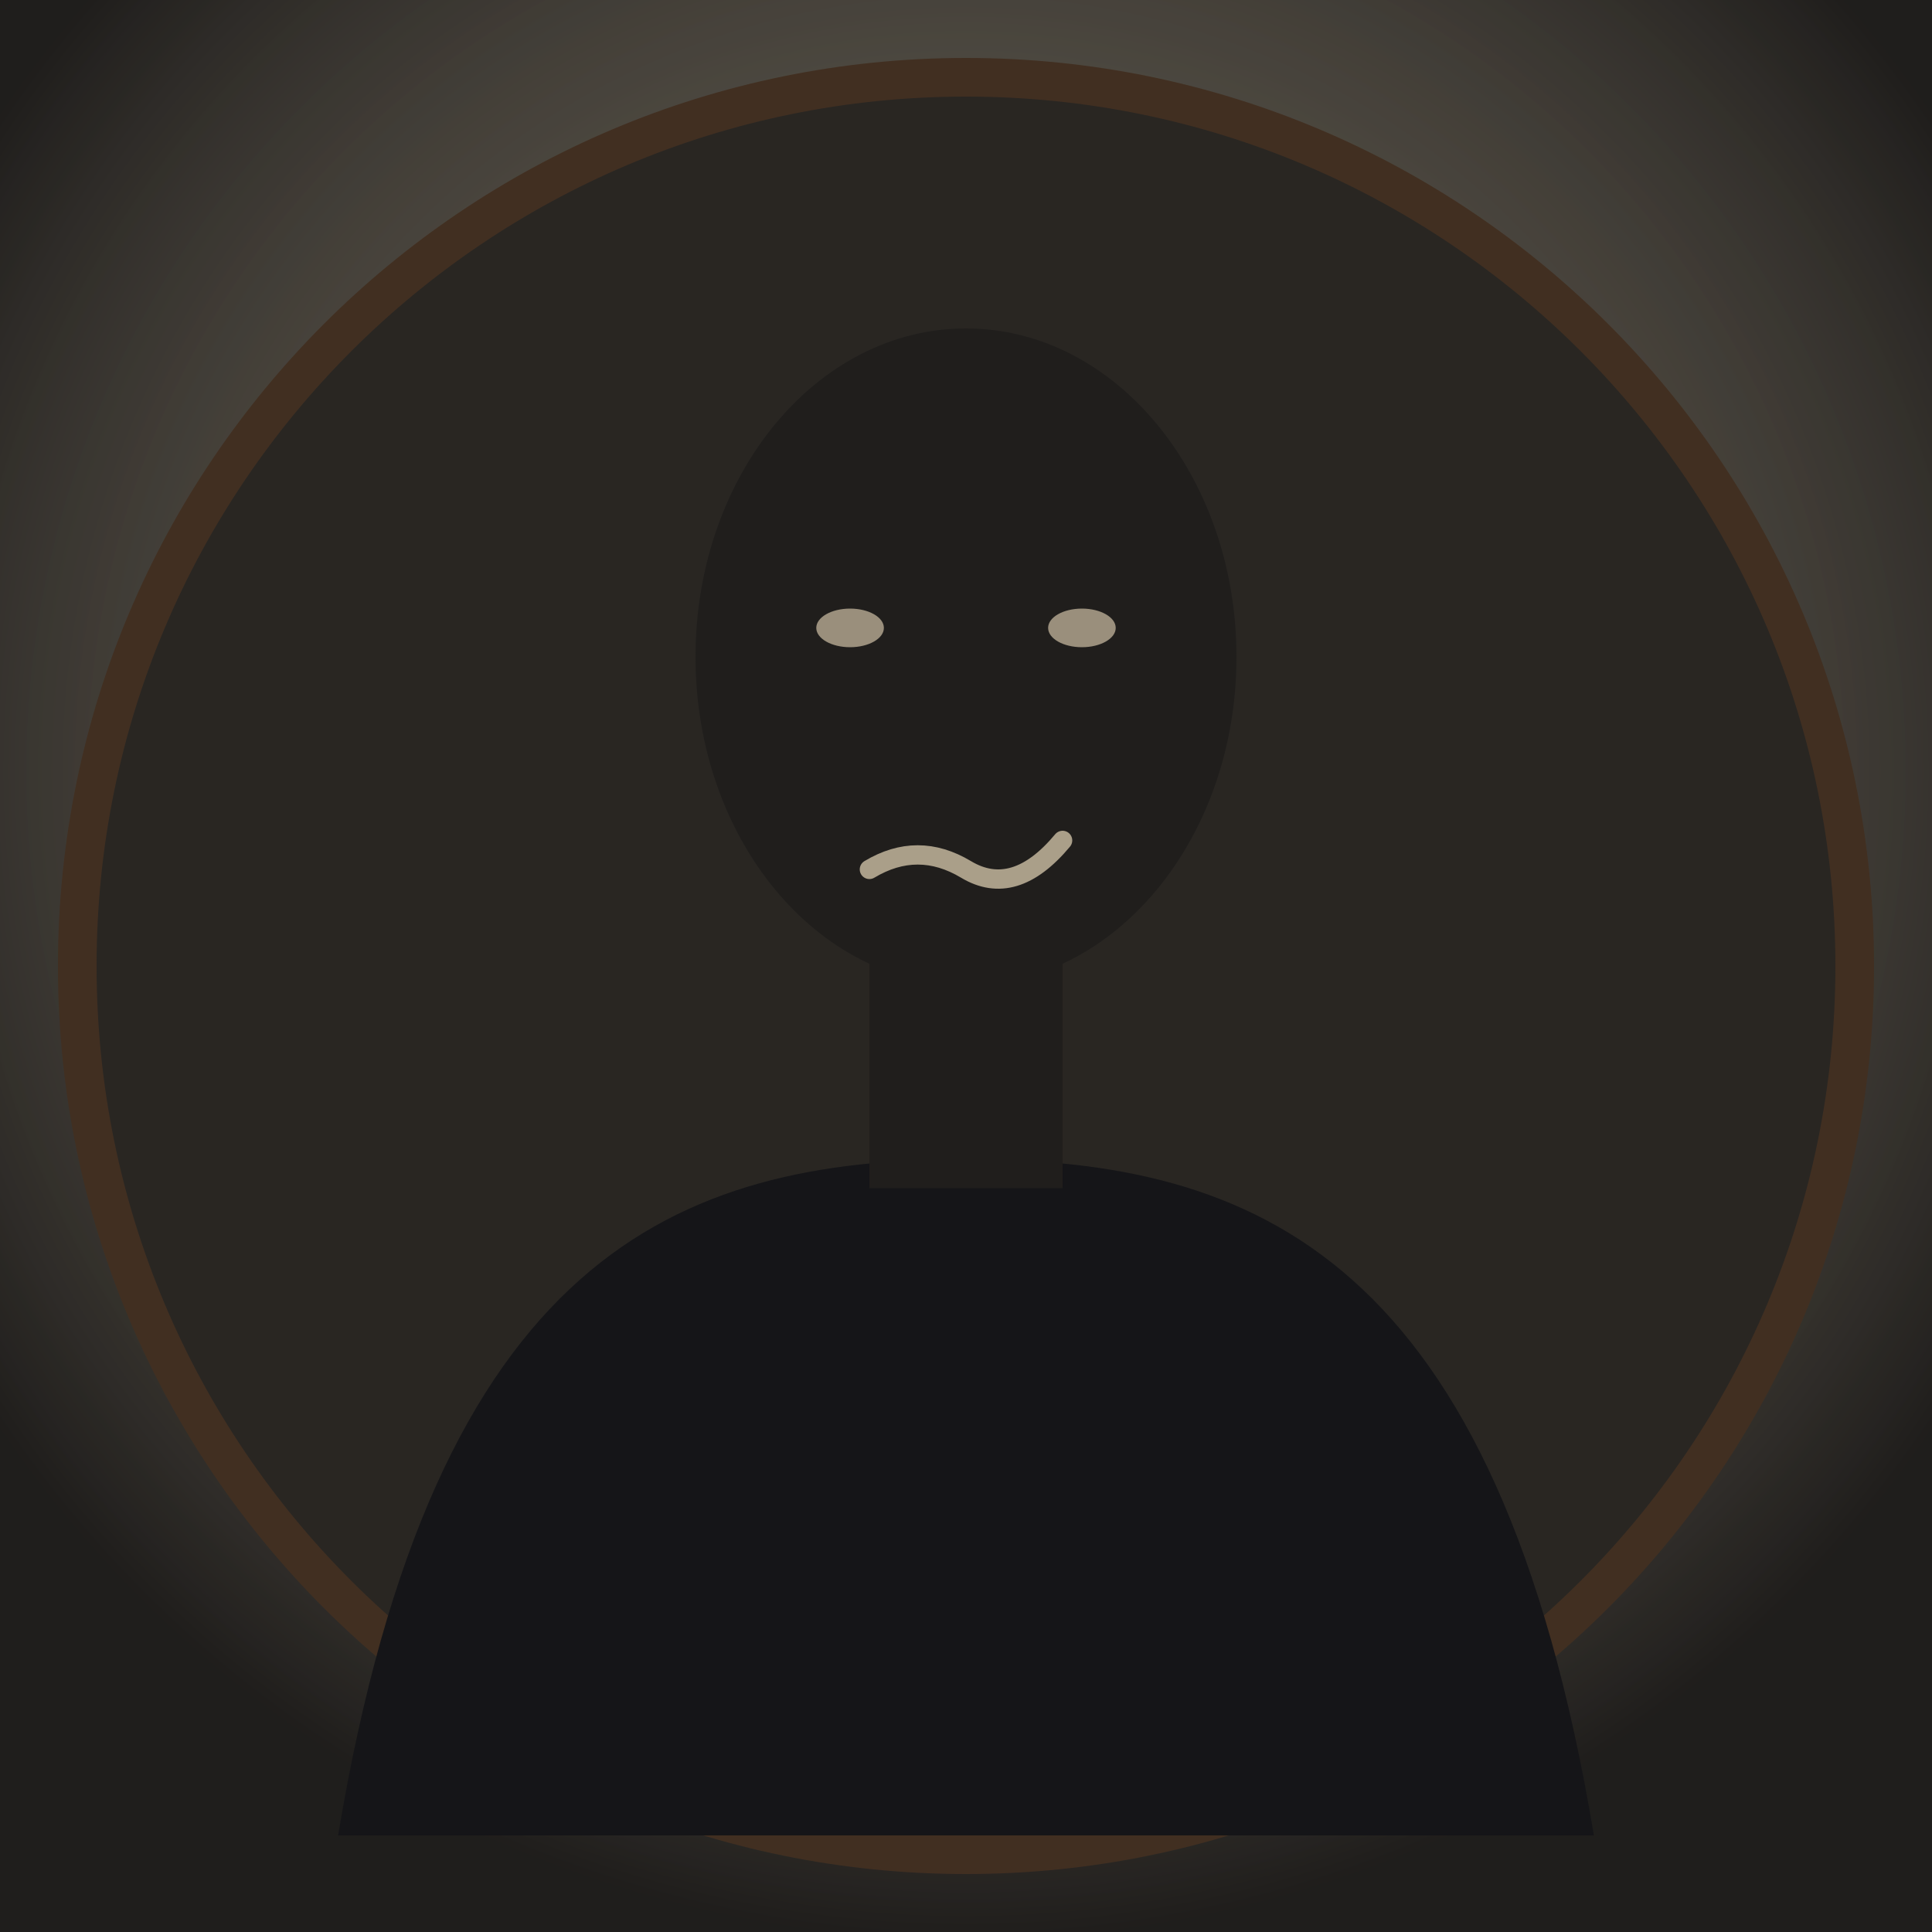
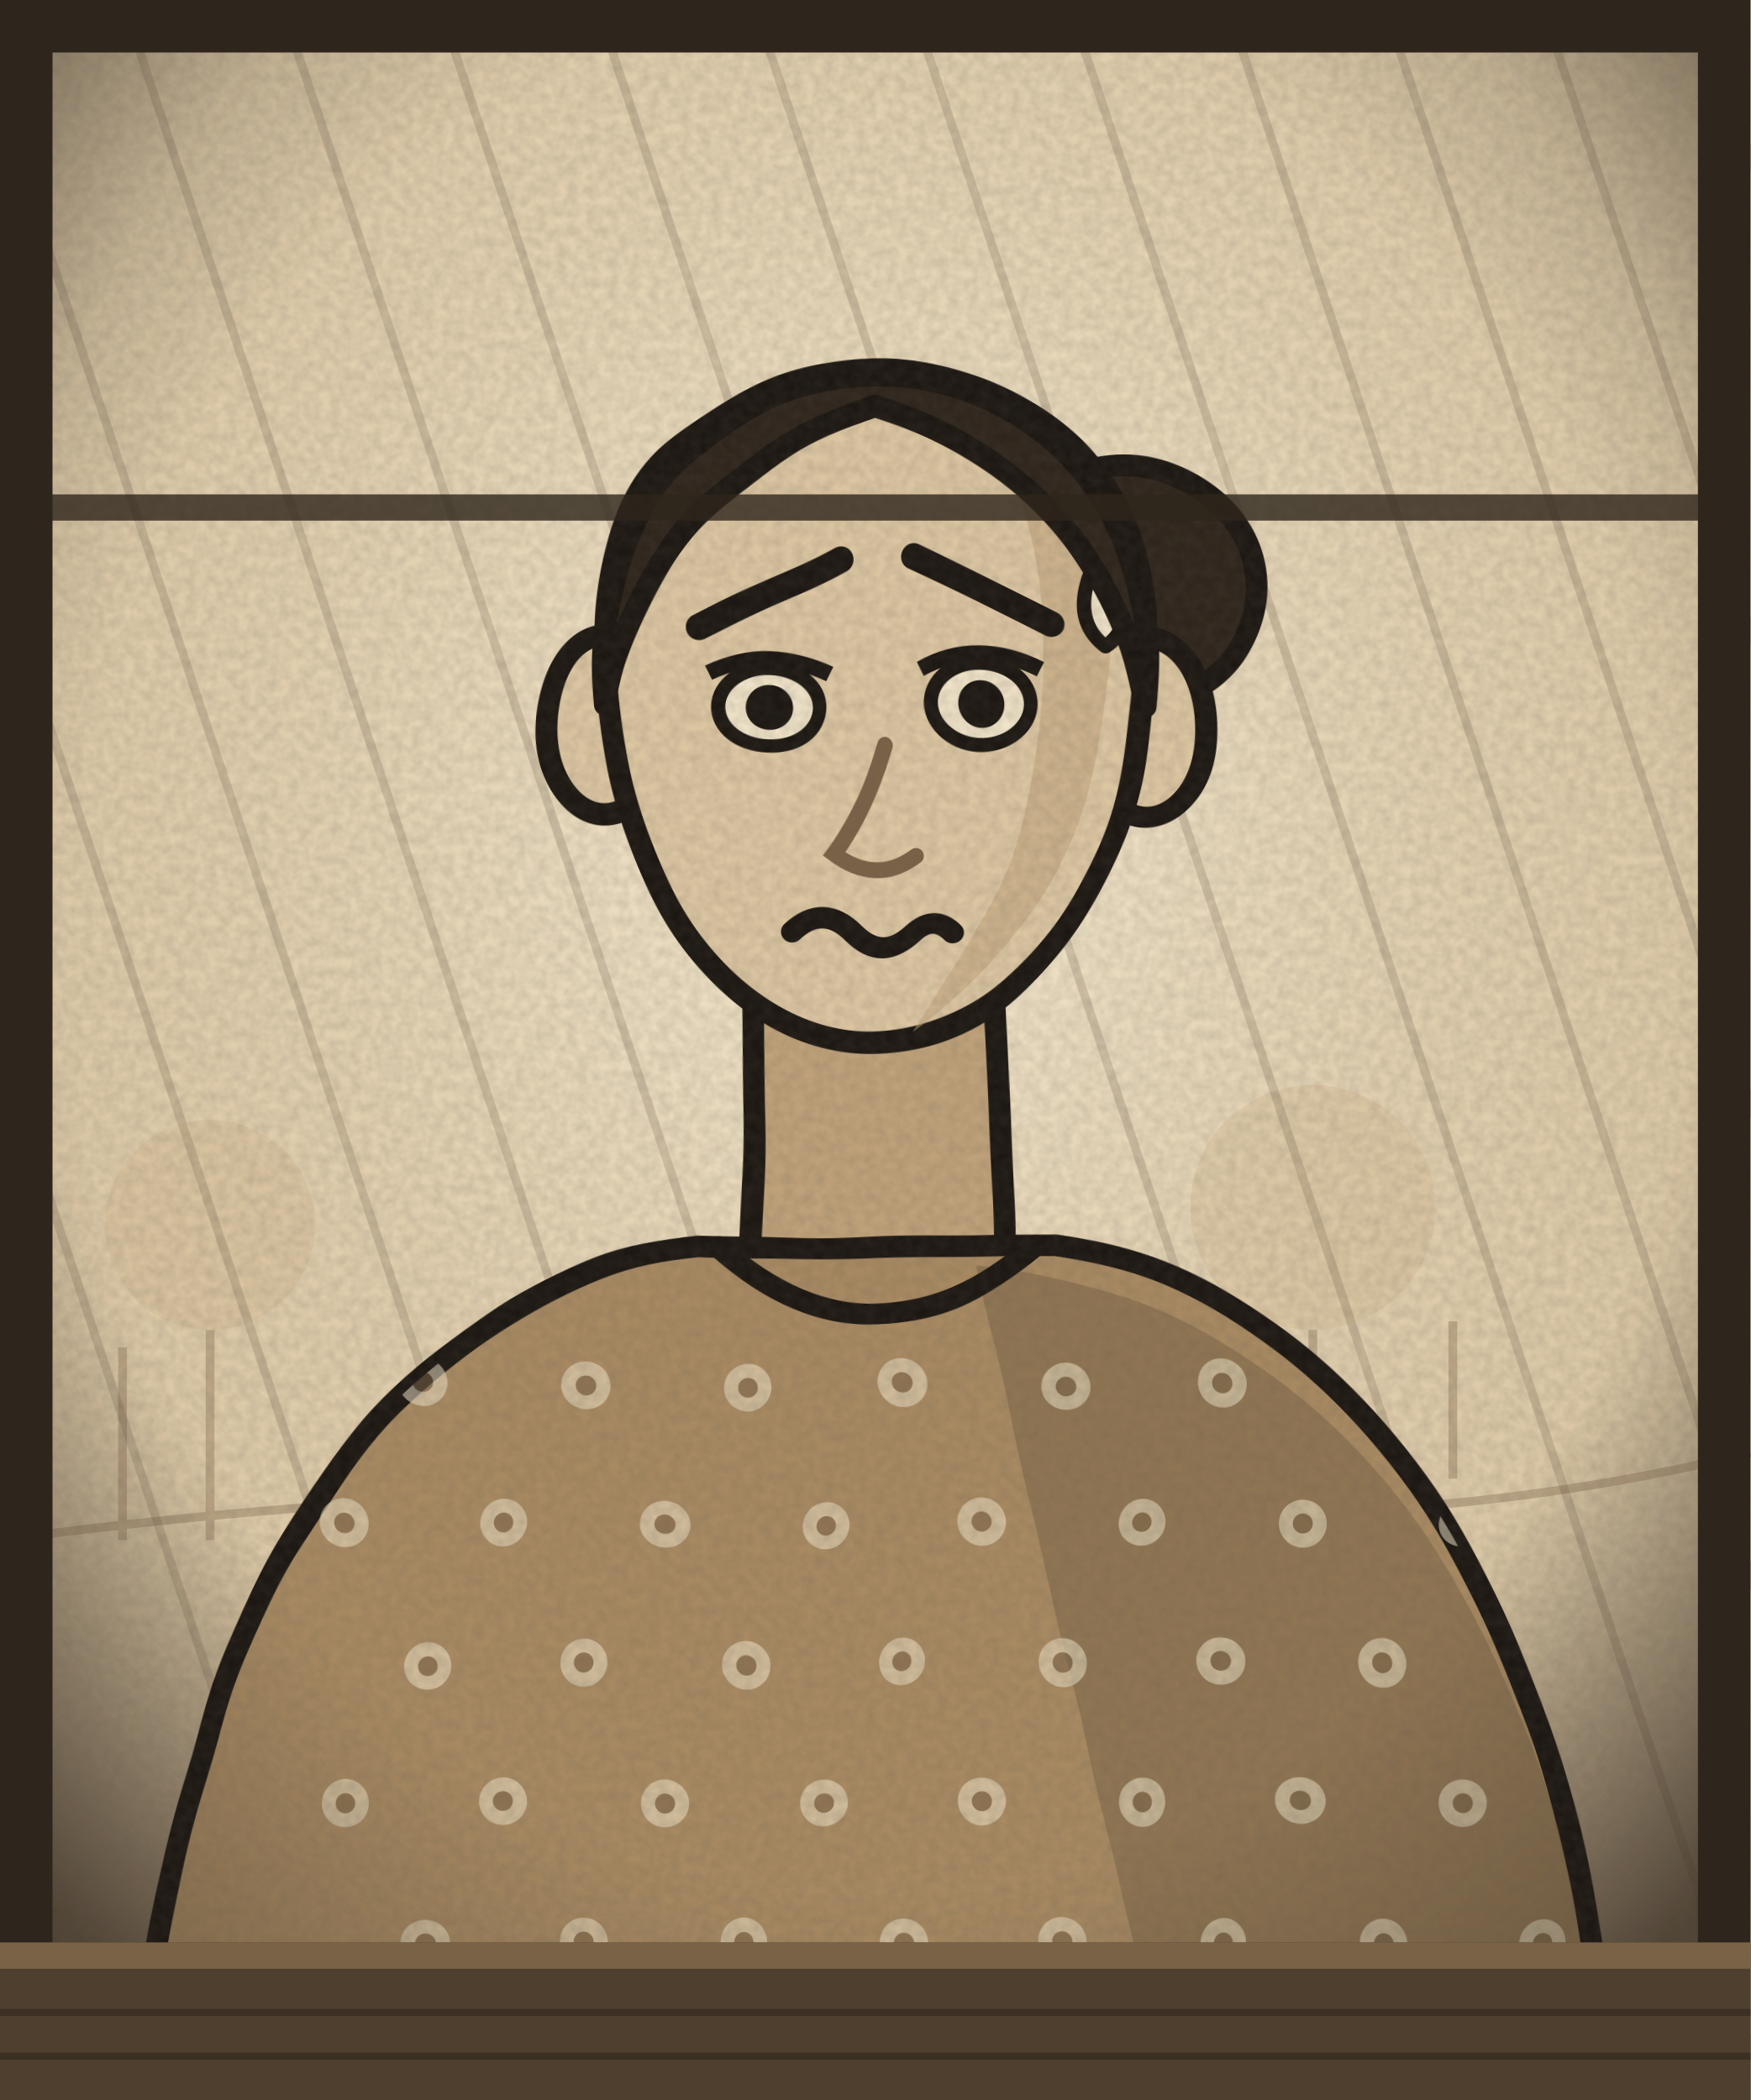
- <svg xmlns="http://www.w3.org/2000/svg" viewBox="0 0 200 200" width="100%" height="100%">
+ <svg xmlns="http://www.w3.org/2000/svg" viewBox="0 0 200 240" width="200" height="240">
  <defs>
-     <radialGradient id="frost" cx="50%" cy="40%" r="60%">
-       <stop offset="0%" stop-color="#E8D8BA" stop-opacity="0.3" />
-       <stop offset="100%" stop-color="#242220" stop-opacity="0.9" />
+     <radialGradient id="kinh" cx="50%" cy="38%" r="70%">
+       <stop offset="0%" stop-color="#f6ecd4" stop-opacity="0.9" />
+       <stop offset="70%" stop-color="#cdb48c" stop-opacity="0.55" />
+       <stop offset="100%" stop-color="#4f3f2e" stop-opacity="0.85" />
    </radialGradient>
-     <filter id="blurFilter">
-       <feGaussianBlur stdDeviation="1.5" />
+     <filter id="hat" x="0" y="0" width="100%" height="100%">
+       <feTurbulence type="fractalNoise" baseFrequency="0.85" numOctaves="2" seed="28" />
+       <feColorMatrix values="0 0 0 0 0.11  0 0 0 0 0.09  0 0 0 0 0.07  0 0 0 0.55 -0.12" />
+       <feComposite in2="SourceGraphic" operator="in" />
    </filter>
+     <filter id="net" x="-5%" y="-5%" width="110%" height="110%">
+       <feTurbulence type="fractalNoise" baseFrequency="0.04" numOctaves="2" seed="3" result="n" />
+       <feDisplacementMap in="SourceGraphic" in2="n" scale="1.6" />
+     </filter>
+     <radialGradient id="toi" cx="50%" cy="45%" r="75%">
+       <stop offset="60%" stop-color="#1c1712" stop-opacity="0" />
+       <stop offset="100%" stop-color="#1c1712" stop-opacity="0.45" />
+     </radialGradient>
  </defs>
-   <rect width="200" height="200" fill="#1F1E1D" />
-   <rect width="200" height="200" fill="url(#frost)" />
-   <circle cx="100" cy="100" r="92" fill="#2E2B27" stroke="#4A3525" stroke-width="4" />
-   <path d="M35,190 C45,130 70,120 100,120 C130,120 155,130 165,190 Z" fill="#18181B" />
-   <rect x="90" y="95" width="20" height="28" fill="#242220" />
-   <ellipse cx="100" cy="68" rx="28" ry="34" fill="#242220" />
-   <ellipse cx="88" cy="65" rx="3.5" ry="2" fill="#E8D8BA" opacity="0.7" />
-   <ellipse cx="112" cy="65" rx="3.5" ry="2" fill="#E8D8BA" opacity="0.7" />
-   <path d="M90,90 Q95,87 100,90 T110,87" stroke="#E8D8BA" stroke-width="2" fill="none" opacity="0.8" stroke-linecap="round" />
-   <rect width="200" height="200" fill="black" opacity="0.12" style="mix-blend-mode: multiply;" />
+   <rect width="200" height="240" fill="#efe3c8" />
+   <rect width="200" height="240" fill="url(#kinh)" />
+   <g opacity="0.35" stroke="#7a6247" stroke-width="1">
+     <path d="M0 176 Q60 168 110 172 T200 166" fill="none" />
+     <path d="M14 176 v-22 M24 176 v-30 M150 170 v-26 M166 169 v-18" />
+     <circle cx="24" cy="140" r="12" fill="#cdb48c" stroke="none" />
+     <circle cx="150" cy="138" r="14" fill="#cdb48c" stroke="none" />
+   </g>
+   <g stroke="#4f3f2e" stroke-width="1" opacity="0.18">
+     <line x1="-40" y1="0" x2="40" y2="240" />
+     <line x1="-22" y1="0" x2="58" y2="240" />
+     <line x1="-4" y1="0" x2="76" y2="240" />
+     <line x1="14" y1="0" x2="94" y2="240" />
+     <line x1="32" y1="0" x2="112" y2="240" />
+     <line x1="50" y1="0" x2="130" y2="240" />
+     <line x1="68" y1="0" x2="148" y2="240" />
+     <line x1="86" y1="0" x2="166" y2="240" />
+     <line x1="104" y1="0" x2="184" y2="240" />
+     <line x1="122" y1="0" x2="202" y2="240" />
+     <line x1="140" y1="0" x2="220" y2="240" />
+     <line x1="158" y1="0" x2="238" y2="240" />
+     <line x1="176" y1="0" x2="256" y2="240" />
+     <line x1="194" y1="0" x2="274" y2="240" />
+     <line x1="212" y1="0" x2="292" y2="240" />
+     <line x1="230" y1="0" x2="310" y2="240" />
+   </g>
+   <g filter="url(#net)">
+     <g transform="translate(0 0) translate(100 222) scale(1.14) translate(-100 -222)">
+       <path d="M88 124 L87 156 L113 156 L112 124 Z" fill="#bfa27a" stroke="#1c1712" stroke-width="2.2" stroke-linejoin="round" stroke-linecap="round" />
+       <clipPath id="thanAo">
+         <path d="M26 240 C30 182 56 156 82 152           L118 152 C144 156 170 182 174 240 Z" />
+       </clipPath>
+       <path d="M26 240 C30 182 56 156 82 152           L118 152 C144 156 170 182 174 240 Z" fill="#a88a62" stroke="#1c1712" stroke-width="2.2" stroke-linejoin="round" stroke-linecap="round" />
+       <path d="M110 154 C144 158 168 184 174 240 L130 240 Z" fill="#1c1712" opacity="0.18" />
+       <g clip-path="url(#thanAo)">
+         <g transform="translate(54.85714 166)" opacity="0.55">
+           <circle r="2.4" fill="#efe3c8" />
+           <circle r="1" fill="#7a6247" />
+         </g>
+         <g transform="translate(70.85714 166)" opacity="0.55">
+           <circle r="2.4" fill="#efe3c8" />
+           <circle r="1" fill="#7a6247" />
+         </g>
+         <g transform="translate(86.85714 166)" opacity="0.55">
+           <circle r="2.4" fill="#efe3c8" />
+           <circle r="1" fill="#7a6247" />
+         </g>
+         <g transform="translate(102.8571 166)" opacity="0.55">
+           <circle r="2.4" fill="#efe3c8" />
+           <circle r="1" fill="#7a6247" />
+         </g>
+         <g transform="translate(118.8571 166)" opacity="0.55">
+           <circle r="2.4" fill="#efe3c8" />
+           <circle r="1" fill="#7a6247" />
+         </g>
+         <g transform="translate(134.8571 166)" opacity="0.55">
+           <circle r="2.4" fill="#efe3c8" />
+           <circle r="1" fill="#7a6247" />
+         </g>
+         <g transform="translate(150.8571 166)" opacity="0.55">
+           <circle r="2.4" fill="#efe3c8" />
+           <circle r="1" fill="#7a6247" />
+         </g>
+         <g transform="translate(166.8571 166)" opacity="0.55">
+           <circle r="2.4" fill="#efe3c8" />
+           <circle r="1" fill="#7a6247" />
+         </g>
+         <g transform="translate(46.85714 180)" opacity="0.55">
+           <circle r="2.4" fill="#efe3c8" />
+           <circle r="1" fill="#7a6247" />
+         </g>
+         <g transform="translate(62.85714 180)" opacity="0.55">
+           <circle r="2.4" fill="#efe3c8" />
+           <circle r="1" fill="#7a6247" />
+         </g>
+         <g transform="translate(78.85714 180)" opacity="0.55">
+           <circle r="2.4" fill="#efe3c8" />
+           <circle r="1" fill="#7a6247" />
+         </g>
+         <g transform="translate(94.85714 180)" opacity="0.55">
+           <circle r="2.4" fill="#efe3c8" />
+           <circle r="1" fill="#7a6247" />
+         </g>
+         <g transform="translate(110.8571 180)" opacity="0.55">
+           <circle r="2.4" fill="#efe3c8" />
+           <circle r="1" fill="#7a6247" />
+         </g>
+         <g transform="translate(126.8571 180)" opacity="0.55">
+           <circle r="2.4" fill="#efe3c8" />
+           <circle r="1" fill="#7a6247" />
+         </g>
+         <g transform="translate(142.8571 180)" opacity="0.55">
+           <circle r="2.4" fill="#efe3c8" />
+           <circle r="1" fill="#7a6247" />
+         </g>
+         <g transform="translate(158.8571 180)" opacity="0.55">
+           <circle r="2.4" fill="#efe3c8" />
+           <circle r="1" fill="#7a6247" />
+         </g>
+         <g transform="translate(54.85714 194)" opacity="0.55">
+           <circle r="2.4" fill="#efe3c8" />
+           <circle r="1" fill="#7a6247" />
+         </g>
+         <g transform="translate(70.85714 194)" opacity="0.55">
+           <circle r="2.4" fill="#efe3c8" />
+           <circle r="1" fill="#7a6247" />
+         </g>
+         <g transform="translate(86.85714 194)" opacity="0.55">
+           <circle r="2.4" fill="#efe3c8" />
+           <circle r="1" fill="#7a6247" />
+         </g>
+         <g transform="translate(102.8571 194)" opacity="0.55">
+           <circle r="2.4" fill="#efe3c8" />
+           <circle r="1" fill="#7a6247" />
+         </g>
+         <g transform="translate(118.8571 194)" opacity="0.55">
+           <circle r="2.4" fill="#efe3c8" />
+           <circle r="1" fill="#7a6247" />
+         </g>
+         <g transform="translate(134.8571 194)" opacity="0.55">
+           <circle r="2.4" fill="#efe3c8" />
+           <circle r="1" fill="#7a6247" />
+         </g>
+         <g transform="translate(150.8571 194)" opacity="0.55">
+           <circle r="2.4" fill="#efe3c8" />
+           <circle r="1" fill="#7a6247" />
+         </g>
+         <g transform="translate(166.8571 194)" opacity="0.55">
+           <circle r="2.4" fill="#efe3c8" />
+           <circle r="1" fill="#7a6247" />
+         </g>
+         <g transform="translate(46.85714 208)" opacity="0.55">
+           <circle r="2.4" fill="#efe3c8" />
+           <circle r="1" fill="#7a6247" />
+         </g>
+         <g transform="translate(62.85714 208)" opacity="0.55">
+           <circle r="2.4" fill="#efe3c8" />
+           <circle r="1" fill="#7a6247" />
+         </g>
+         <g transform="translate(78.85714 208)" opacity="0.55">
+           <circle r="2.4" fill="#efe3c8" />
+           <circle r="1" fill="#7a6247" />
+         </g>
+         <g transform="translate(94.85714 208)" opacity="0.55">
+           <circle r="2.4" fill="#efe3c8" />
+           <circle r="1" fill="#7a6247" />
+         </g>
+         <g transform="translate(110.8571 208)" opacity="0.55">
+           <circle r="2.4" fill="#efe3c8" />
+           <circle r="1" fill="#7a6247" />
+         </g>
+         <g transform="translate(126.8571 208)" opacity="0.55">
+           <circle r="2.4" fill="#efe3c8" />
+           <circle r="1" fill="#7a6247" />
+         </g>
+         <g transform="translate(142.8571 208)" opacity="0.55">
+           <circle r="2.4" fill="#efe3c8" />
+           <circle r="1" fill="#7a6247" />
+         </g>
+         <g transform="translate(158.8571 208)" opacity="0.55">
+           <circle r="2.4" fill="#efe3c8" />
+           <circle r="1" fill="#7a6247" />
+         </g>
+         <g transform="translate(54.85714 222)" opacity="0.55">
+           <circle r="2.4" fill="#efe3c8" />
+           <circle r="1" fill="#7a6247" />
+         </g>
+         <g transform="translate(70.85714 222)" opacity="0.55">
+           <circle r="2.4" fill="#efe3c8" />
+           <circle r="1" fill="#7a6247" />
+         </g>
+         <g transform="translate(86.85714 222)" opacity="0.55">
+           <circle r="2.4" fill="#efe3c8" />
+           <circle r="1" fill="#7a6247" />
+         </g>
+         <g transform="translate(102.8571 222)" opacity="0.55">
+           <circle r="2.4" fill="#efe3c8" />
+           <circle r="1" fill="#7a6247" />
+         </g>
+         <g transform="translate(118.8571 222)" opacity="0.55">
+           <circle r="2.4" fill="#efe3c8" />
+           <circle r="1" fill="#7a6247" />
+         </g>
+         <g transform="translate(134.8571 222)" opacity="0.55">
+           <circle r="2.4" fill="#efe3c8" />
+           <circle r="1" fill="#7a6247" />
+         </g>
+         <g transform="translate(150.8571 222)" opacity="0.55">
+           <circle r="2.4" fill="#efe3c8" />
+           <circle r="1" fill="#7a6247" />
+         </g>
+         <g transform="translate(166.8571 222)" opacity="0.55">
+           <circle r="2.4" fill="#efe3c8" />
+           <circle r="1" fill="#7a6247" />
+         </g>
+       </g>
+       <path d="M84 152 Q100 166 116 152" fill="none" stroke="#1c1712" stroke-width="2.2" stroke-linejoin="round" stroke-linecap="round" />
+       <g transform="rotate(0 100 136)">
+         <ellipse cx="125" cy="86" rx="13" ry="12" fill="#2e251c" stroke="#1c1712" stroke-width="2.2" stroke-linejoin="round" stroke-linecap="round" />
+         <ellipse cx="73" cy="100" rx="6" ry="9" fill="#dcc6a2" stroke="#1c1712" stroke-width="2.2" stroke-linejoin="round" stroke-linecap="round" />
+         <ellipse cx="127" cy="100" rx="6" ry="9" fill="#dcc6a2" stroke="#1c1712" stroke-width="2.2" stroke-linejoin="round" stroke-linecap="round" />
+         <path d="M73 90 C73 56 127 56 127 90 C127 117.6 113.5 132 100 132 C86.5 132 73 117.6 73 90 Z" fill="#dcc6a2" stroke="#1c1712" stroke-width="2.2" stroke-linejoin="round" stroke-linecap="round" />
+         <path d="M109.45 66 C129 70 129 114 104 131 C118.9 110.4 121.6 86 109.45 66 Z" fill="#bfa27a" opacity="0.55" />
+         <path d="M82.2 90 L96.2 83" fill="none" stroke="#1c1712" stroke-width="2.6" stroke-linecap="round" />
+         <path d="M103.8 83 L117.8 90" fill="none" stroke="#1c1712" stroke-width="2.6" stroke-linecap="round" />
+         <ellipse cx="89.2" cy="98" rx="5" ry="4" fill="#efe3c8" stroke="#1c1712" stroke-width="1.4" stroke-linejoin="round" stroke-linecap="round" />
+         <circle cx="89.2" cy="98" r="2.3" fill="#1c1712" />
+         <path d="M83.2 94.6 Q89.2 91.6 95.2 94.6" fill="none" stroke="#1c1712" stroke-width="1.6" />
+         <ellipse cx="110.8" cy="98" rx="5" ry="4" fill="#efe3c8" stroke="#1c1712" stroke-width="1.4" stroke-linejoin="round" stroke-linecap="round" />
+         <circle cx="110.8" cy="98" r="2.3" fill="#1c1712" />
+         <path d="M104.8 94.6 Q110.8 91.6 116.8 94.6" fill="none" stroke="#1c1712" stroke-width="1.6" />
+         <path d="M101 102 q-3 8 -5 11 q4 3 8 0" fill="none" stroke="#7a6247" stroke-width="1.6" stroke-linecap="round" />
+         <path d="M92 121 q3 -3 6 0 q3 3 6 0 q2 -2 4 0" fill="none" stroke="#1c1712" stroke-width="2.2" stroke-linejoin="round" stroke-linecap="round" />
+         <path d="M123 82 q-4 7 0 10 q4 -3 0 -10 Z" fill="#efe3c8" stroke="#1c1712" stroke-width="1.4" stroke-linejoin="round" stroke-linecap="round" />
+         <path d="M73 98 C69 54 131 54 127 98 C123 76 106 70 100 68 C94 70 77 76 73 98 Z" fill="#2e251c" stroke="#1c1712" stroke-width="2.2" stroke-linejoin="round" stroke-linecap="round" />
+       </g>
+     </g>
+   </g>
+   <rect width="200" height="240" fill="url(#toi)" />
+   <rect width="200" height="240" fill="#000" filter="url(#hat)" opacity="0.5" />
+   <rect x="3" y="3" width="194" height="234" fill="none" stroke="#2e251c" stroke-width="6" />
+   <line x1="3" y1="58" x2="197" y2="58" stroke="#2e251c" stroke-width="3" opacity="0.8" />
+   <rect x="0" y="222" width="200" height="18" fill="#4f3f2e" />
+   <rect x="0" y="222" width="200" height="3" fill="#7a6247" />
+   <path d="M0 230 H200 M0 235 H200" stroke="#2e251c" stroke-width="0.8" opacity="0.6" />
</svg>
